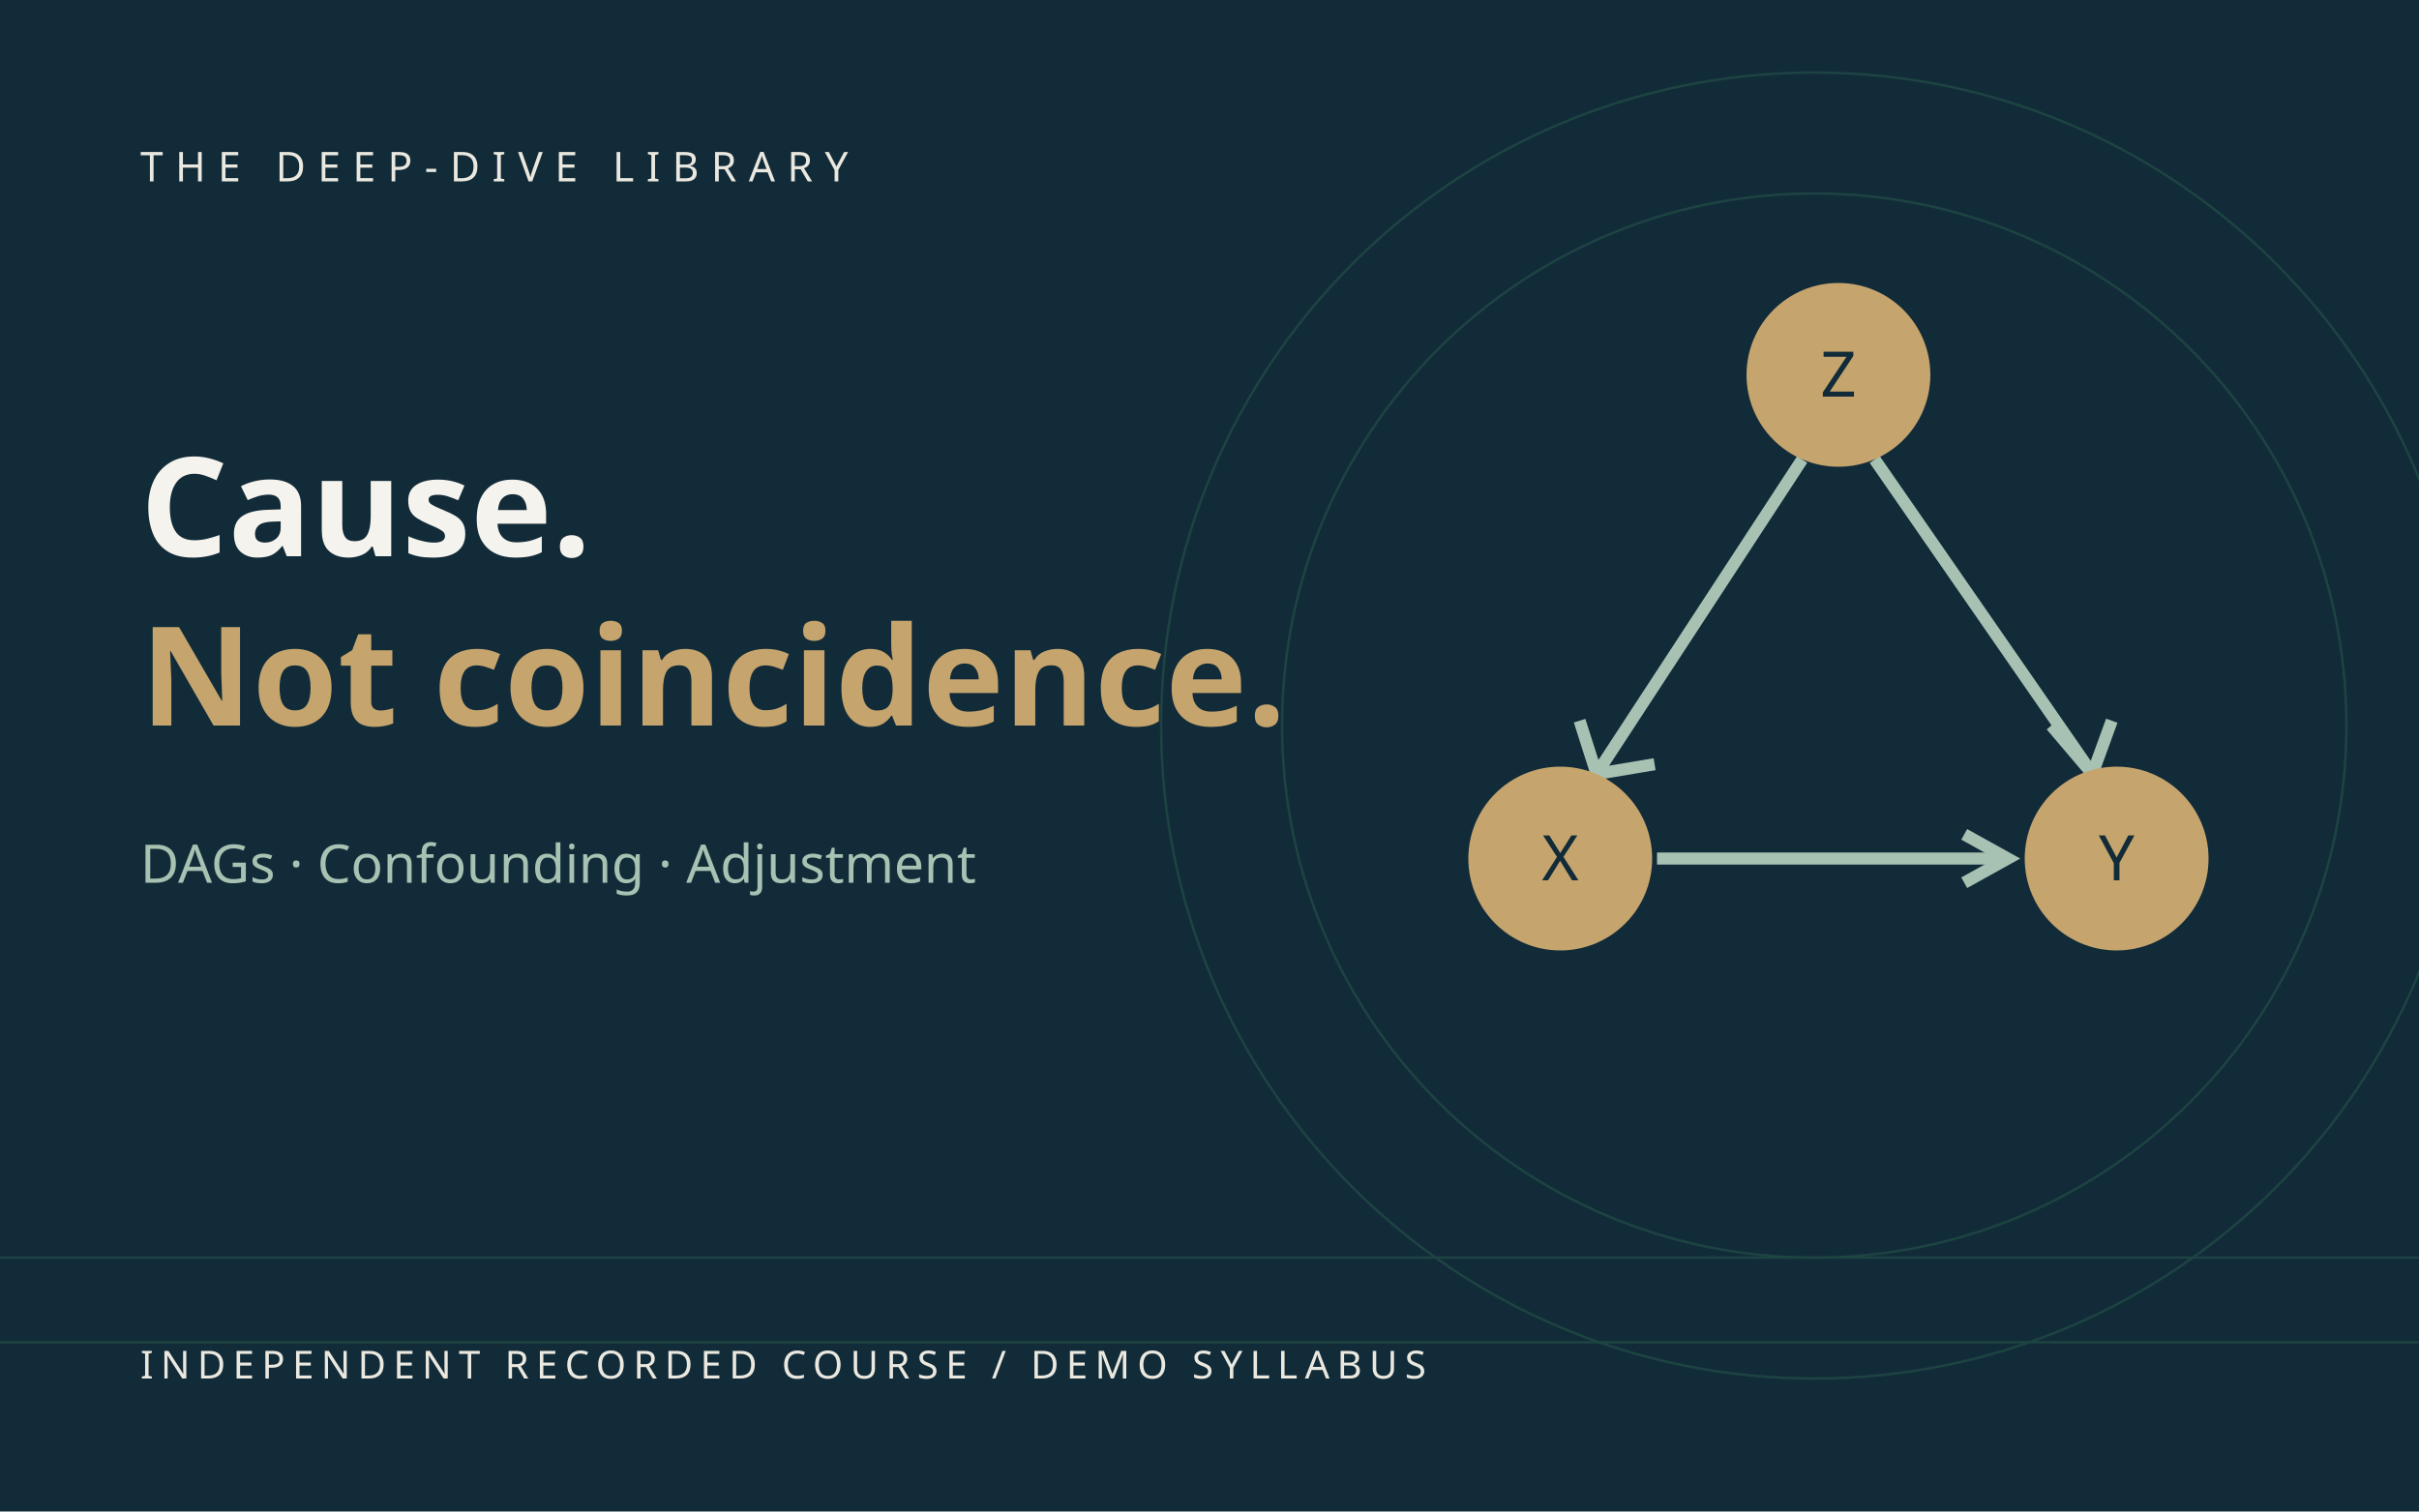
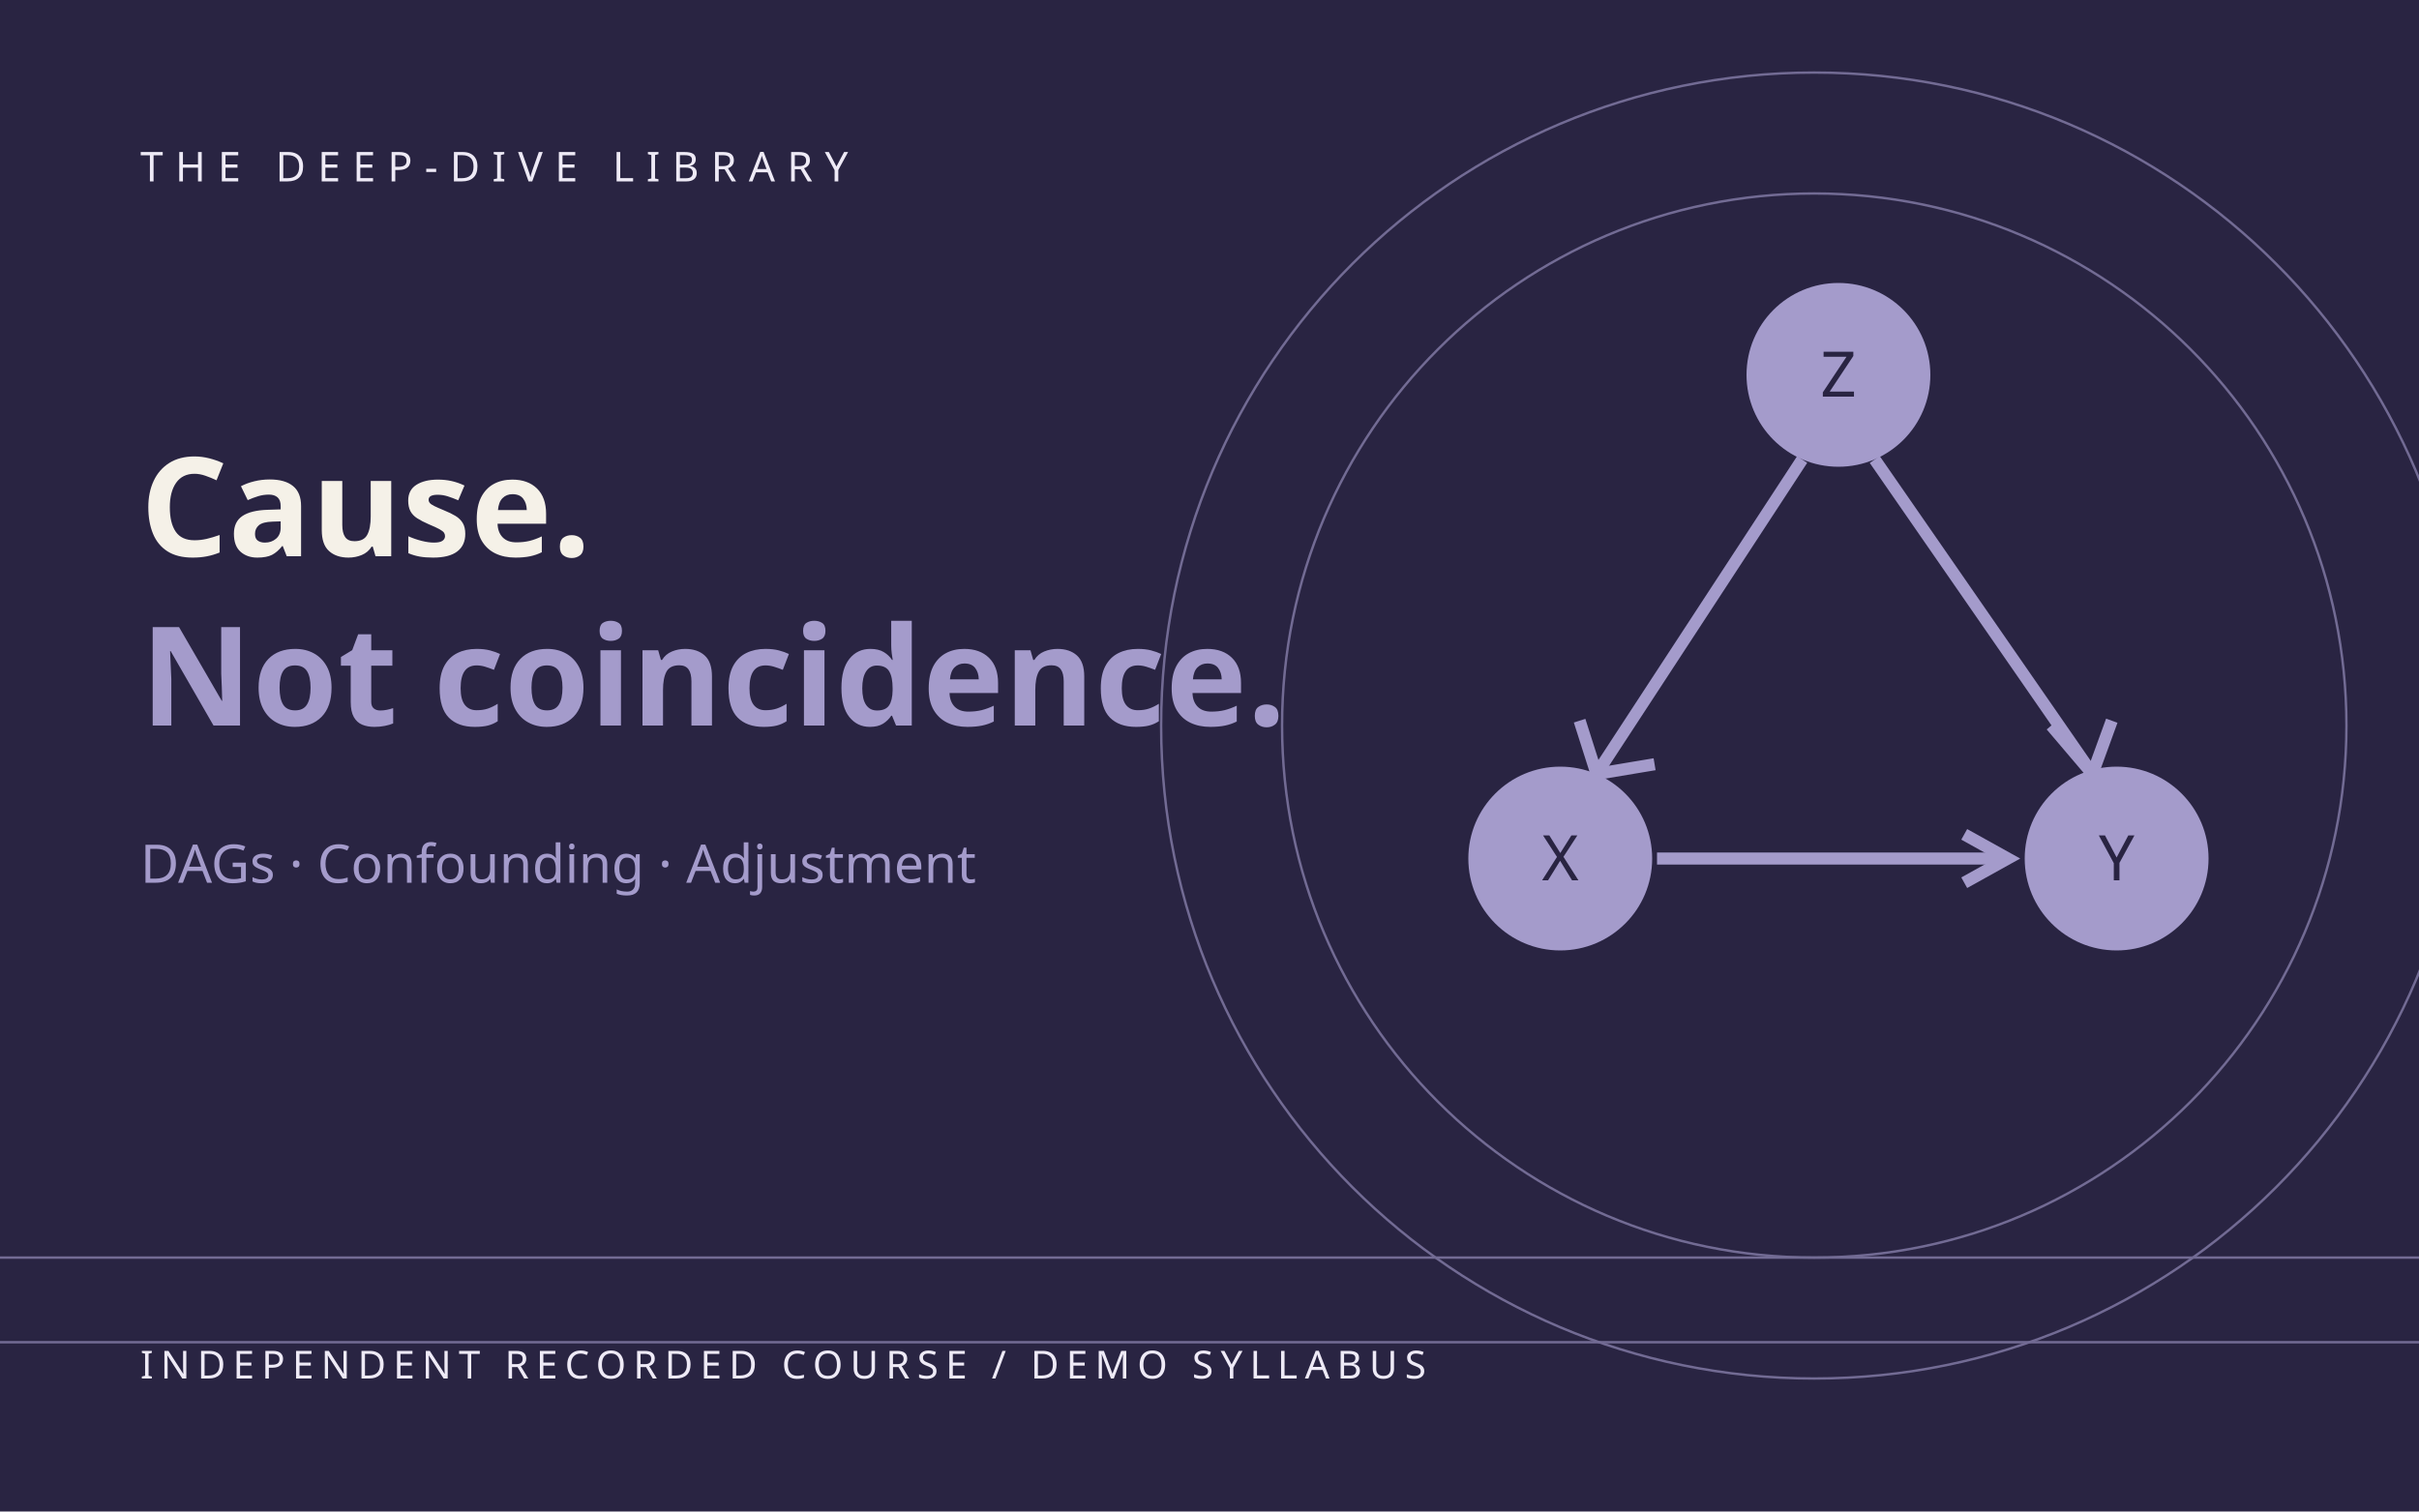
<svg xmlns="http://www.w3.org/2000/svg" width="1000" height="625" viewBox="0 0 1000 625">
-   <rect width="1000" height="625" fill="#122B39" />
-   <g fill="none" stroke="#245448" opacity=".6">
+   <rect width="1000" height="625" fill="#292442" />
+   <g fill="none" stroke="#A49BCB" opacity=".6">
    <circle cx="750" cy="300" r="270" />
    <circle cx="750" cy="300" r="220" />
    <path d="M0 520H1000M0 555H1000" />
  </g>
-   <text x="58" y="75" fill="#EAE8DF" font-family="sans-serif" font-size="17" letter-spacing="5">THE DEEP-DIVE LIBRARY</text>
-   <text x="58" y="230" fill="#F5F3ED" font-family="sans-serif" font-size="57" font-weight="700">Cause.</text>
-   <text x="58" y="300" fill="#C5A46D" font-family="sans-serif" font-size="57" font-weight="700">Not coincidence.</text>
-   <text x="58" y="365" fill="#A7C2B2" font-family="sans-serif" font-size="22">DAGs · Confounding · Adjustment</text>
-   <g stroke="#A7C2B2" stroke-width="5" fill="none">
+   <text x="58" y="75" fill="#EEEAF6" font-family="sans-serif" font-size="17" letter-spacing="5">THE DEEP-DIVE LIBRARY</text>
+   <text x="58" y="230" fill="#F5F1E8" font-family="sans-serif" font-size="57" font-weight="700">Cause.</text>
+   <text x="58" y="300" fill="#A49BCB" font-family="sans-serif" font-size="57" font-weight="700">Not coincidence.</text>
+   <text x="58" y="365" fill="#A49BCB" font-family="sans-serif" font-size="22">DAGs · Confounding · Adjustment</text>
+   <g stroke="#A49BCB" stroke-width="5" fill="none">
    <path d="M745 190L660 320M775 190L865 320M685 355H830" />
    <path d="m653 298 7 22 24-4m164-16 17 20 8-22m-61 47 18 10-18 10" />
  </g>
-   <g fill="#C5A46D">
+   <g fill="#A49BCB">
    <circle cx="760" cy="155" r="38" />
    <circle cx="645" cy="355" r="38" />
    <circle cx="875" cy="355" r="38" />
  </g>
-   <g fill="#122B39" font-family="sans-serif" font-size="26" text-anchor="middle">
+   <g fill="#292442" font-family="sans-serif" font-size="26" text-anchor="middle">
    <text x="760" y="164">Z</text>
    <text x="645" y="364">X</text>
    <text x="875" y="364">Y</text>
  </g>
-   <text x="58" y="570" fill="#EAE8DF" font-family="sans-serif" font-size="16" letter-spacing="3">INDEPENDENT RECORDED COURSE / DEMO SYLLABUS</text>
+   <text x="58" y="570" fill="#EEEAF6" font-family="sans-serif" font-size="16" letter-spacing="3">INDEPENDENT RECORDED COURSE / DEMO SYLLABUS</text>
</svg>
